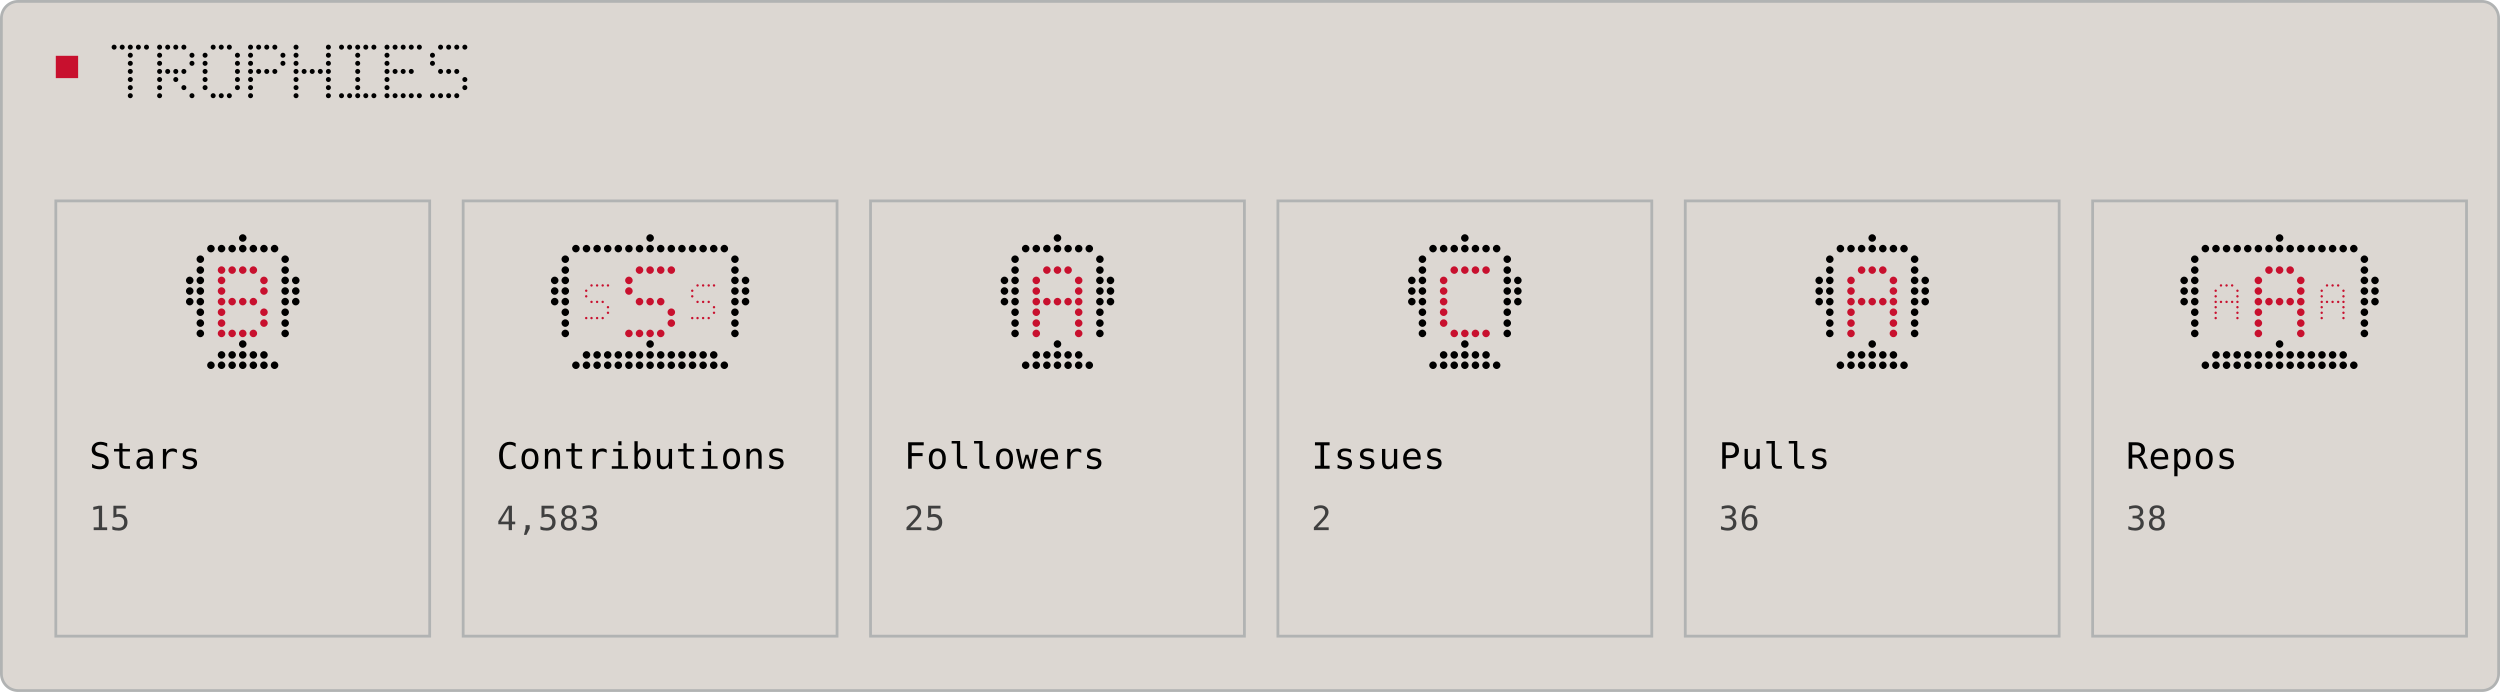
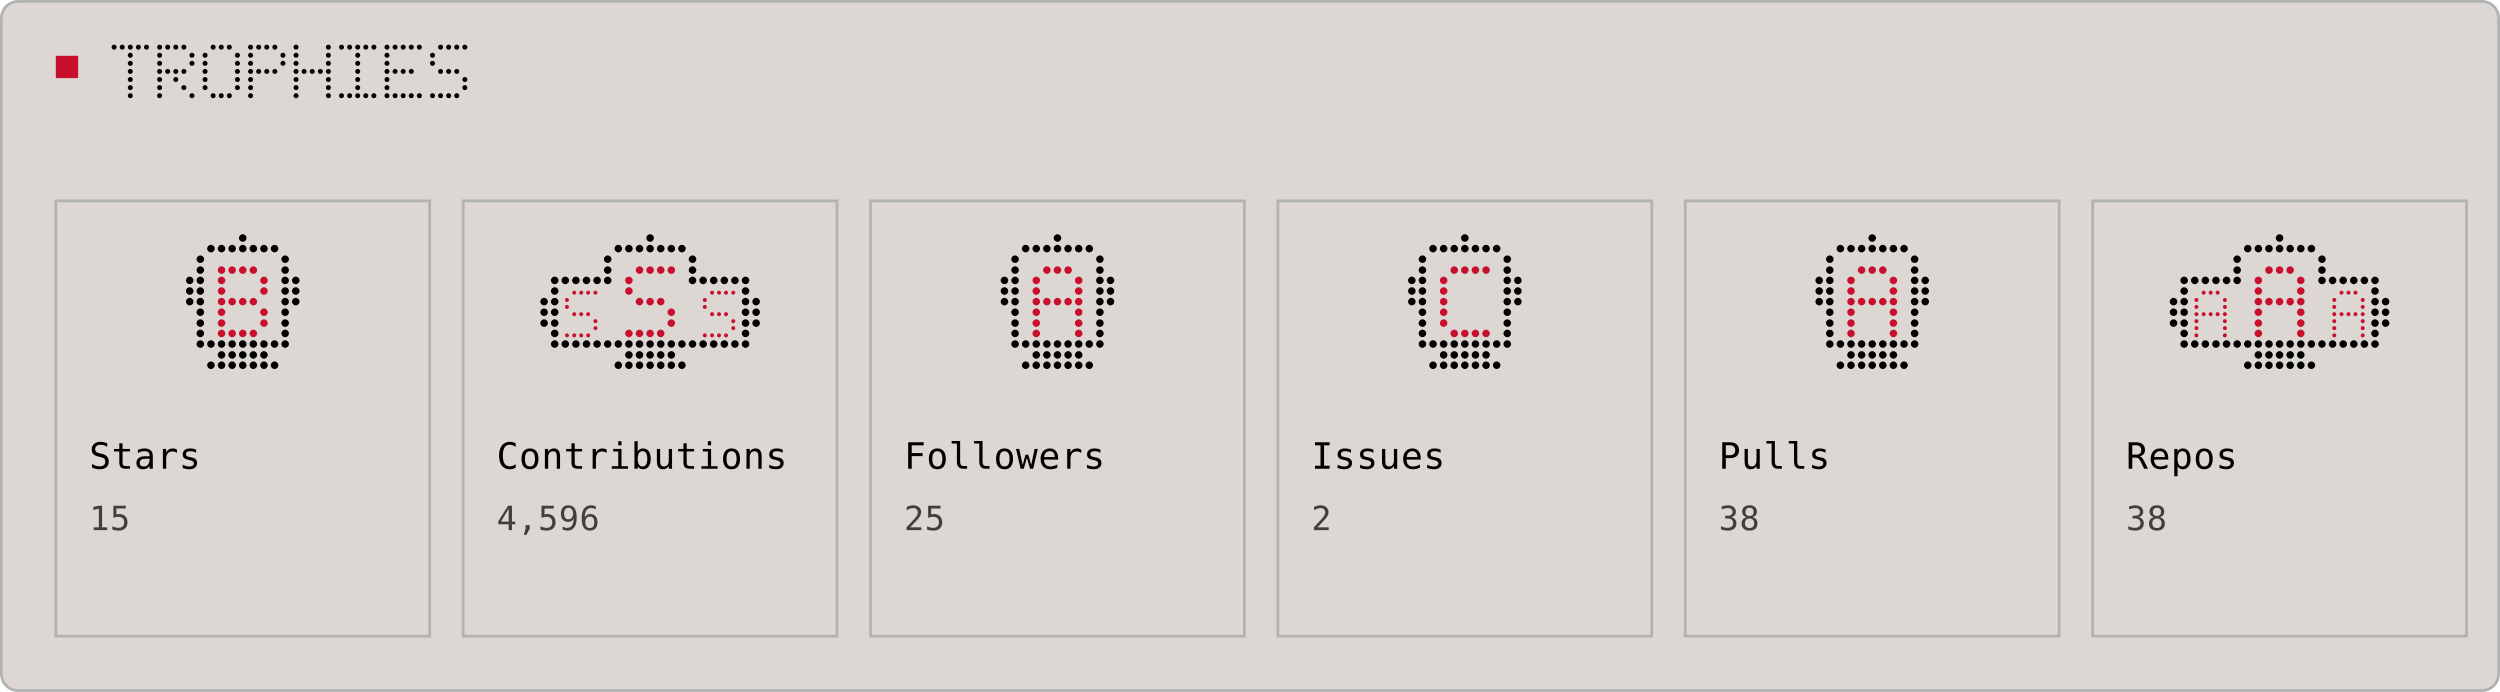
<svg xmlns="http://www.w3.org/2000/svg" width="896" height="248" viewBox="0 0 896 248" role="img">
  <rect x="0.5" y="0.5" width="895" height="247" rx="6" fill="#DCD7D2" stroke="#B1B3B3" stroke-width="1" />
  <rect x="20" y="20" width="8" height="8" fill="#C8102E" />
  <circle cx="40.9" cy="16.9" r="0.90" fill="#000000" />
  <circle cx="43.8" cy="16.9" r="0.90" fill="#000000" />
  <circle cx="46.7" cy="16.9" r="0.90" fill="#000000" />
  <circle cx="49.6" cy="16.9" r="0.90" fill="#000000" />
  <circle cx="52.5" cy="16.9" r="0.90" fill="#000000" />
  <circle cx="46.7" cy="19.8" r="0.90" fill="#000000" />
  <circle cx="46.7" cy="22.7" r="0.90" fill="#000000" />
  <circle cx="46.7" cy="25.6" r="0.90" fill="#000000" />
  <circle cx="46.7" cy="28.5" r="0.90" fill="#000000" />
  <circle cx="46.7" cy="31.4" r="0.90" fill="#000000" />
  <circle cx="46.7" cy="34.3" r="0.90" fill="#000000" />
  <circle cx="57.2" cy="16.9" r="0.90" fill="#000000" />
  <circle cx="60.1" cy="16.9" r="0.90" fill="#000000" />
  <circle cx="63.0" cy="16.9" r="0.90" fill="#000000" />
  <circle cx="65.9" cy="16.9" r="0.90" fill="#000000" />
  <circle cx="57.2" cy="19.8" r="0.90" fill="#000000" />
  <circle cx="68.8" cy="19.8" r="0.90" fill="#000000" />
  <circle cx="57.2" cy="22.7" r="0.90" fill="#000000" />
  <circle cx="68.8" cy="22.7" r="0.90" fill="#000000" />
  <circle cx="57.2" cy="25.6" r="0.90" fill="#000000" />
  <circle cx="60.1" cy="25.6" r="0.90" fill="#000000" />
  <circle cx="63.0" cy="25.6" r="0.90" fill="#000000" />
  <circle cx="65.9" cy="25.6" r="0.90" fill="#000000" />
  <circle cx="57.2" cy="28.5" r="0.90" fill="#000000" />
  <circle cx="63.0" cy="28.5" r="0.90" fill="#000000" />
  <circle cx="57.2" cy="31.4" r="0.90" fill="#000000" />
  <circle cx="65.9" cy="31.4" r="0.90" fill="#000000" />
  <circle cx="57.2" cy="34.3" r="0.90" fill="#000000" />
  <circle cx="68.8" cy="34.3" r="0.90" fill="#000000" />
  <circle cx="76.4" cy="16.9" r="0.90" fill="#000000" />
  <circle cx="79.3" cy="16.9" r="0.90" fill="#000000" />
  <circle cx="82.2" cy="16.9" r="0.90" fill="#000000" />
  <circle cx="73.5" cy="19.8" r="0.90" fill="#000000" />
  <circle cx="85.1" cy="19.8" r="0.90" fill="#000000" />
  <circle cx="73.5" cy="22.7" r="0.90" fill="#000000" />
  <circle cx="85.1" cy="22.7" r="0.90" fill="#000000" />
  <circle cx="73.5" cy="25.6" r="0.90" fill="#000000" />
  <circle cx="85.1" cy="25.6" r="0.90" fill="#000000" />
  <circle cx="73.5" cy="28.5" r="0.90" fill="#000000" />
  <circle cx="85.1" cy="28.5" r="0.90" fill="#000000" />
  <circle cx="73.5" cy="31.4" r="0.90" fill="#000000" />
  <circle cx="85.1" cy="31.4" r="0.90" fill="#000000" />
  <circle cx="76.4" cy="34.3" r="0.90" fill="#000000" />
  <circle cx="79.3" cy="34.3" r="0.90" fill="#000000" />
  <circle cx="82.2" cy="34.3" r="0.90" fill="#000000" />
  <circle cx="89.8" cy="16.9" r="0.90" fill="#000000" />
  <circle cx="92.7" cy="16.9" r="0.90" fill="#000000" />
  <circle cx="95.6" cy="16.9" r="0.90" fill="#000000" />
  <circle cx="98.5" cy="16.9" r="0.90" fill="#000000" />
  <circle cx="89.8" cy="19.8" r="0.90" fill="#000000" />
  <circle cx="101.4" cy="19.8" r="0.90" fill="#000000" />
  <circle cx="89.8" cy="22.7" r="0.90" fill="#000000" />
  <circle cx="101.4" cy="22.7" r="0.90" fill="#000000" />
  <circle cx="89.8" cy="25.6" r="0.90" fill="#000000" />
  <circle cx="92.7" cy="25.6" r="0.90" fill="#000000" />
  <circle cx="95.6" cy="25.6" r="0.90" fill="#000000" />
  <circle cx="98.5" cy="25.6" r="0.90" fill="#000000" />
  <circle cx="89.8" cy="28.5" r="0.90" fill="#000000" />
  <circle cx="89.8" cy="31.4" r="0.90" fill="#000000" />
  <circle cx="89.8" cy="34.3" r="0.90" fill="#000000" />
  <circle cx="106.1" cy="16.9" r="0.90" fill="#000000" />
  <circle cx="117.7" cy="16.9" r="0.90" fill="#000000" />
  <circle cx="106.1" cy="19.8" r="0.90" fill="#000000" />
  <circle cx="117.7" cy="19.8" r="0.90" fill="#000000" />
  <circle cx="106.1" cy="22.7" r="0.90" fill="#000000" />
  <circle cx="117.7" cy="22.7" r="0.90" fill="#000000" />
  <circle cx="106.1" cy="25.6" r="0.90" fill="#000000" />
  <circle cx="109.0" cy="25.6" r="0.90" fill="#000000" />
  <circle cx="111.9" cy="25.6" r="0.90" fill="#000000" />
  <circle cx="114.8" cy="25.6" r="0.90" fill="#000000" />
  <circle cx="117.7" cy="25.6" r="0.90" fill="#000000" />
  <circle cx="106.1" cy="28.5" r="0.90" fill="#000000" />
  <circle cx="117.7" cy="28.5" r="0.90" fill="#000000" />
  <circle cx="106.1" cy="31.4" r="0.90" fill="#000000" />
  <circle cx="117.7" cy="31.4" r="0.90" fill="#000000" />
  <circle cx="106.1" cy="34.3" r="0.90" fill="#000000" />
  <circle cx="117.7" cy="34.3" r="0.90" fill="#000000" />
  <circle cx="122.4" cy="16.9" r="0.90" fill="#000000" />
  <circle cx="125.3" cy="16.9" r="0.90" fill="#000000" />
  <circle cx="128.2" cy="16.9" r="0.90" fill="#000000" />
  <circle cx="131.1" cy="16.9" r="0.90" fill="#000000" />
  <circle cx="134.0" cy="16.9" r="0.90" fill="#000000" />
  <circle cx="128.2" cy="19.8" r="0.90" fill="#000000" />
  <circle cx="128.2" cy="22.7" r="0.90" fill="#000000" />
  <circle cx="128.2" cy="25.6" r="0.90" fill="#000000" />
  <circle cx="128.2" cy="28.5" r="0.90" fill="#000000" />
  <circle cx="128.2" cy="31.4" r="0.90" fill="#000000" />
  <circle cx="122.4" cy="34.3" r="0.90" fill="#000000" />
  <circle cx="125.3" cy="34.3" r="0.90" fill="#000000" />
  <circle cx="128.2" cy="34.3" r="0.90" fill="#000000" />
  <circle cx="131.1" cy="34.3" r="0.90" fill="#000000" />
  <circle cx="134.0" cy="34.3" r="0.90" fill="#000000" />
  <circle cx="138.7" cy="16.9" r="0.90" fill="#000000" />
  <circle cx="141.6" cy="16.9" r="0.90" fill="#000000" />
  <circle cx="144.5" cy="16.9" r="0.90" fill="#000000" />
  <circle cx="147.4" cy="16.9" r="0.90" fill="#000000" />
  <circle cx="150.3" cy="16.9" r="0.90" fill="#000000" />
  <circle cx="138.7" cy="19.8" r="0.90" fill="#000000" />
  <circle cx="138.7" cy="22.7" r="0.90" fill="#000000" />
  <circle cx="138.7" cy="25.6" r="0.90" fill="#000000" />
  <circle cx="141.6" cy="25.6" r="0.90" fill="#000000" />
  <circle cx="144.5" cy="25.6" r="0.90" fill="#000000" />
  <circle cx="147.4" cy="25.6" r="0.90" fill="#000000" />
  <circle cx="138.7" cy="28.5" r="0.90" fill="#000000" />
  <circle cx="138.7" cy="31.4" r="0.90" fill="#000000" />
  <circle cx="138.7" cy="34.3" r="0.90" fill="#000000" />
  <circle cx="141.6" cy="34.3" r="0.90" fill="#000000" />
  <circle cx="144.5" cy="34.3" r="0.90" fill="#000000" />
  <circle cx="147.4" cy="34.3" r="0.90" fill="#000000" />
  <circle cx="150.3" cy="34.3" r="0.90" fill="#000000" />
  <circle cx="157.9" cy="16.9" r="0.90" fill="#000000" />
  <circle cx="160.8" cy="16.9" r="0.90" fill="#000000" />
  <circle cx="163.7" cy="16.9" r="0.90" fill="#000000" />
  <circle cx="166.6" cy="16.9" r="0.90" fill="#000000" />
  <circle cx="155.0" cy="19.8" r="0.90" fill="#000000" />
  <circle cx="155.0" cy="22.7" r="0.90" fill="#000000" />
  <circle cx="157.9" cy="25.6" r="0.90" fill="#000000" />
  <circle cx="160.8" cy="25.6" r="0.90" fill="#000000" />
  <circle cx="163.7" cy="25.6" r="0.90" fill="#000000" />
  <circle cx="166.6" cy="28.5" r="0.90" fill="#000000" />
  <circle cx="166.6" cy="31.4" r="0.90" fill="#000000" />
  <circle cx="155.0" cy="34.3" r="0.90" fill="#000000" />
  <circle cx="157.9" cy="34.3" r="0.90" fill="#000000" />
  <circle cx="160.8" cy="34.3" r="0.90" fill="#000000" />
  <circle cx="163.7" cy="34.3" r="0.90" fill="#000000" />
  <rect x="20" y="72" width="134" height="156" fill="none" stroke="#B1B3B3" />
  <circle cx="87.0" cy="85.3" r="1.35" fill="#000000" />
  <circle cx="75.6" cy="89.1" r="1.35" fill="#000000" />
  <circle cx="79.4" cy="89.1" r="1.35" fill="#000000" />
  <circle cx="83.2" cy="89.1" r="1.35" fill="#000000" />
  <circle cx="87.0" cy="89.1" r="1.35" fill="#000000" />
  <circle cx="90.8" cy="89.1" r="1.35" fill="#000000" />
  <circle cx="94.6" cy="89.1" r="1.35" fill="#000000" />
  <circle cx="98.4" cy="89.1" r="1.35" fill="#000000" />
  <circle cx="71.8" cy="92.9" r="1.35" fill="#000000" />
  <circle cx="102.2" cy="92.9" r="1.35" fill="#000000" />
  <circle cx="71.8" cy="96.8" r="1.35" fill="#000000" />
  <circle cx="102.2" cy="96.8" r="1.35" fill="#000000" />
  <circle cx="71.8" cy="100.5" r="1.35" fill="#000000" />
  <circle cx="102.2" cy="100.5" r="1.35" fill="#000000" />
  <circle cx="71.8" cy="104.3" r="1.35" fill="#000000" />
  <circle cx="102.2" cy="104.3" r="1.35" fill="#000000" />
  <circle cx="71.8" cy="108.1" r="1.35" fill="#000000" />
  <circle cx="102.2" cy="108.1" r="1.35" fill="#000000" />
  <circle cx="71.8" cy="111.9" r="1.35" fill="#000000" />
  <circle cx="102.2" cy="111.9" r="1.35" fill="#000000" />
  <circle cx="71.8" cy="115.8" r="1.35" fill="#000000" />
  <circle cx="102.2" cy="115.8" r="1.35" fill="#000000" />
  <circle cx="71.8" cy="119.5" r="1.35" fill="#000000" />
  <circle cx="102.2" cy="119.5" r="1.35" fill="#000000" />
  <circle cx="68.0" cy="100.5" r="1.35" fill="#000000" />
  <circle cx="106.0" cy="100.5" r="1.35" fill="#000000" />
  <circle cx="68.0" cy="104.3" r="1.35" fill="#000000" />
  <circle cx="106.0" cy="104.3" r="1.35" fill="#000000" />
  <circle cx="68.0" cy="108.1" r="1.35" fill="#000000" />
  <circle cx="106.0" cy="108.1" r="1.35" fill="#000000" />
+   <circle cx="71.8" cy="123.3" r="1.35" fill="#000000" />
+   <circle cx="75.6" cy="123.3" r="1.35" fill="#000000" />
+   <circle cx="79.4" cy="123.3" r="1.35" fill="#000000" />
+   <circle cx="83.2" cy="123.3" r="1.35" fill="#000000" />
  <circle cx="87.0" cy="123.3" r="1.35" fill="#000000" />
+   <circle cx="90.8" cy="123.3" r="1.35" fill="#000000" />
+   <circle cx="94.6" cy="123.3" r="1.35" fill="#000000" />
+   <circle cx="98.4" cy="123.3" r="1.35" fill="#000000" />
+   <circle cx="102.2" cy="123.3" r="1.35" fill="#000000" />
  <circle cx="79.4" cy="127.2" r="1.35" fill="#000000" />
  <circle cx="83.2" cy="127.2" r="1.35" fill="#000000" />
  <circle cx="87.0" cy="127.2" r="1.35" fill="#000000" />
  <circle cx="90.8" cy="127.2" r="1.35" fill="#000000" />
  <circle cx="94.6" cy="127.2" r="1.35" fill="#000000" />
  <circle cx="75.6" cy="130.9" r="1.35" fill="#000000" />
  <circle cx="79.4" cy="130.9" r="1.35" fill="#000000" />
  <circle cx="83.2" cy="130.9" r="1.35" fill="#000000" />
  <circle cx="87.0" cy="130.9" r="1.35" fill="#000000" />
  <circle cx="90.8" cy="130.9" r="1.35" fill="#000000" />
  <circle cx="94.6" cy="130.9" r="1.35" fill="#000000" />
  <circle cx="98.4" cy="130.9" r="1.35" fill="#000000" />
  <circle cx="79.4" cy="96.8" r="1.35" fill="#C8102E" />
  <circle cx="83.2" cy="96.8" r="1.35" fill="#C8102E" />
  <circle cx="87.0" cy="96.8" r="1.35" fill="#C8102E" />
  <circle cx="90.8" cy="96.8" r="1.35" fill="#C8102E" />
  <circle cx="79.4" cy="100.5" r="1.35" fill="#C8102E" />
  <circle cx="94.6" cy="100.5" r="1.35" fill="#C8102E" />
  <circle cx="79.4" cy="104.3" r="1.35" fill="#C8102E" />
  <circle cx="94.6" cy="104.3" r="1.35" fill="#C8102E" />
  <circle cx="79.4" cy="108.1" r="1.35" fill="#C8102E" />
  <circle cx="83.2" cy="108.1" r="1.35" fill="#C8102E" />
  <circle cx="87.0" cy="108.1" r="1.35" fill="#C8102E" />
  <circle cx="90.8" cy="108.1" r="1.35" fill="#C8102E" />
  <circle cx="79.4" cy="111.9" r="1.35" fill="#C8102E" />
  <circle cx="94.6" cy="111.9" r="1.35" fill="#C8102E" />
  <circle cx="79.4" cy="115.8" r="1.35" fill="#C8102E" />
  <circle cx="94.6" cy="115.8" r="1.35" fill="#C8102E" />
  <circle cx="79.4" cy="119.5" r="1.35" fill="#C8102E" />
  <circle cx="83.2" cy="119.5" r="1.35" fill="#C8102E" />
  <circle cx="87.0" cy="119.5" r="1.35" fill="#C8102E" />
  <circle cx="90.8" cy="119.5" r="1.35" fill="#C8102E" />
  <text x="32" y="168" fill="#000000" font-family="ui-monospace, Geist Mono, monospace" font-size="13" letter-spacing="0.2" dominant-baseline="auto">Stars</text>
  <text x="32" y="190" fill="#3F3F3F" font-family="ui-monospace, Geist Mono, monospace" font-size="12" letter-spacing="0.2" dominant-baseline="auto">15</text>
  <rect x="166" y="72" width="134" height="156" fill="none" stroke="#B1B3B3" />
  <circle cx="233.0" cy="85.3" r="1.35" fill="#000000" />
-   <circle cx="206.4" cy="89.1" r="1.35" fill="#000000" />
-   <circle cx="210.2" cy="89.1" r="1.35" fill="#000000" />
-   <circle cx="214.0" cy="89.1" r="1.35" fill="#000000" />
-   <circle cx="217.8" cy="89.1" r="1.35" fill="#000000" />
  <circle cx="221.6" cy="89.1" r="1.35" fill="#000000" />
  <circle cx="225.4" cy="89.1" r="1.35" fill="#000000" />
  <circle cx="229.2" cy="89.1" r="1.35" fill="#000000" />
  <circle cx="233.0" cy="89.1" r="1.35" fill="#000000" />
  <circle cx="236.8" cy="89.1" r="1.35" fill="#000000" />
  <circle cx="240.6" cy="89.1" r="1.35" fill="#000000" />
  <circle cx="244.4" cy="89.1" r="1.35" fill="#000000" />
-   <circle cx="248.2" cy="89.1" r="1.35" fill="#000000" />
-   <circle cx="252.0" cy="89.1" r="1.35" fill="#000000" />
-   <circle cx="255.8" cy="89.1" r="1.35" fill="#000000" />
-   <circle cx="259.6" cy="89.1" r="1.35" fill="#000000" />
-   <circle cx="202.6" cy="92.9" r="1.35" fill="#000000" />
-   <circle cx="263.4" cy="92.9" r="1.35" fill="#000000" />
-   <circle cx="202.6" cy="96.8" r="1.35" fill="#000000" />
-   <circle cx="263.4" cy="96.8" r="1.35" fill="#000000" />
+   <circle cx="217.8" cy="92.9" r="1.35" fill="#000000" />
+   <circle cx="248.2" cy="92.9" r="1.35" fill="#000000" />
+   <circle cx="217.8" cy="96.8" r="1.35" fill="#000000" />
+   <circle cx="248.2" cy="96.8" r="1.35" fill="#000000" />
+   <circle cx="217.8" cy="100.5" r="1.35" fill="#000000" />
+   <circle cx="248.2" cy="100.5" r="1.35" fill="#000000" />
  <circle cx="202.6" cy="100.5" r="1.35" fill="#000000" />
+   <circle cx="206.4" cy="100.5" r="1.35" fill="#000000" />
+   <circle cx="210.2" cy="100.5" r="1.35" fill="#000000" />
+   <circle cx="214.0" cy="100.5" r="1.35" fill="#000000" />
+   <circle cx="198.8" cy="100.5" r="1.35" fill="#000000" />
+   <circle cx="252.0" cy="100.5" r="1.35" fill="#000000" />
+   <circle cx="255.8" cy="100.5" r="1.35" fill="#000000" />
+   <circle cx="259.6" cy="100.5" r="1.35" fill="#000000" />
  <circle cx="263.4" cy="100.5" r="1.35" fill="#000000" />
-   <circle cx="202.6" cy="104.3" r="1.35" fill="#000000" />
-   <circle cx="263.4" cy="104.3" r="1.35" fill="#000000" />
-   <circle cx="202.6" cy="108.1" r="1.35" fill="#000000" />
-   <circle cx="263.4" cy="108.1" r="1.35" fill="#000000" />
-   <circle cx="202.6" cy="111.9" r="1.35" fill="#000000" />
-   <circle cx="263.4" cy="111.9" r="1.35" fill="#000000" />
-   <circle cx="202.6" cy="115.8" r="1.35" fill="#000000" />
-   <circle cx="263.4" cy="115.8" r="1.35" fill="#000000" />
-   <circle cx="202.6" cy="119.5" r="1.35" fill="#000000" />
-   <circle cx="263.4" cy="119.5" r="1.35" fill="#000000" />
-   <circle cx="198.8" cy="100.5" r="1.35" fill="#000000" />
  <circle cx="267.2" cy="100.5" r="1.35" fill="#000000" />
  <circle cx="198.8" cy="104.3" r="1.35" fill="#000000" />
  <circle cx="267.2" cy="104.3" r="1.35" fill="#000000" />
  <circle cx="198.8" cy="108.1" r="1.35" fill="#000000" />
  <circle cx="267.2" cy="108.1" r="1.35" fill="#000000" />
+   <circle cx="198.8" cy="111.9" r="1.35" fill="#000000" />
+   <circle cx="267.2" cy="111.9" r="1.35" fill="#000000" />
+   <circle cx="198.8" cy="115.8" r="1.35" fill="#000000" />
+   <circle cx="267.2" cy="115.8" r="1.35" fill="#000000" />
+   <circle cx="198.8" cy="119.5" r="1.35" fill="#000000" />
+   <circle cx="267.2" cy="119.5" r="1.35" fill="#000000" />
+   <circle cx="195.0" cy="108.1" r="1.35" fill="#000000" />
+   <circle cx="195.0" cy="111.9" r="1.35" fill="#000000" />
+   <circle cx="195.0" cy="115.8" r="1.35" fill="#000000" />
+   <circle cx="271.0" cy="108.1" r="1.35" fill="#000000" />
+   <circle cx="271.0" cy="111.9" r="1.35" fill="#000000" />
+   <circle cx="271.0" cy="115.8" r="1.35" fill="#000000" />
+   <circle cx="198.8" cy="123.3" r="1.35" fill="#000000" />
+   <circle cx="202.6" cy="123.3" r="1.35" fill="#000000" />
+   <circle cx="206.4" cy="123.3" r="1.35" fill="#000000" />
+   <circle cx="210.2" cy="123.3" r="1.35" fill="#000000" />
+   <circle cx="214.0" cy="123.3" r="1.35" fill="#000000" />
+   <circle cx="217.8" cy="123.3" r="1.35" fill="#000000" />
+   <circle cx="221.6" cy="123.3" r="1.35" fill="#000000" />
+   <circle cx="225.4" cy="123.3" r="1.35" fill="#000000" />
+   <circle cx="229.2" cy="123.3" r="1.35" fill="#000000" />
  <circle cx="233.0" cy="123.3" r="1.35" fill="#000000" />
-   <circle cx="210.2" cy="127.2" r="1.35" fill="#000000" />
-   <circle cx="214.0" cy="127.2" r="1.35" fill="#000000" />
-   <circle cx="217.8" cy="127.2" r="1.35" fill="#000000" />
-   <circle cx="221.6" cy="127.2" r="1.35" fill="#000000" />
+   <circle cx="236.8" cy="123.3" r="1.35" fill="#000000" />
+   <circle cx="240.6" cy="123.3" r="1.35" fill="#000000" />
+   <circle cx="244.4" cy="123.3" r="1.35" fill="#000000" />
+   <circle cx="248.2" cy="123.3" r="1.35" fill="#000000" />
+   <circle cx="252.0" cy="123.3" r="1.35" fill="#000000" />
+   <circle cx="255.8" cy="123.3" r="1.35" fill="#000000" />
+   <circle cx="259.6" cy="123.3" r="1.35" fill="#000000" />
+   <circle cx="263.4" cy="123.3" r="1.35" fill="#000000" />
+   <circle cx="267.2" cy="123.3" r="1.35" fill="#000000" />
  <circle cx="225.4" cy="127.2" r="1.35" fill="#000000" />
  <circle cx="229.2" cy="127.2" r="1.35" fill="#000000" />
  <circle cx="233.0" cy="127.2" r="1.35" fill="#000000" />
  <circle cx="236.8" cy="127.2" r="1.35" fill="#000000" />
  <circle cx="240.6" cy="127.2" r="1.35" fill="#000000" />
-   <circle cx="244.4" cy="127.2" r="1.35" fill="#000000" />
-   <circle cx="248.2" cy="127.2" r="1.35" fill="#000000" />
-   <circle cx="252.0" cy="127.2" r="1.35" fill="#000000" />
-   <circle cx="255.8" cy="127.2" r="1.35" fill="#000000" />
-   <circle cx="206.4" cy="130.9" r="1.35" fill="#000000" />
-   <circle cx="210.2" cy="130.9" r="1.35" fill="#000000" />
-   <circle cx="214.0" cy="130.9" r="1.35" fill="#000000" />
-   <circle cx="217.8" cy="130.9" r="1.35" fill="#000000" />
  <circle cx="221.6" cy="130.9" r="1.35" fill="#000000" />
  <circle cx="225.4" cy="130.9" r="1.35" fill="#000000" />
  <circle cx="229.2" cy="130.9" r="1.35" fill="#000000" />
  <circle cx="233.0" cy="130.9" r="1.35" fill="#000000" />
  <circle cx="236.8" cy="130.9" r="1.35" fill="#000000" />
  <circle cx="240.6" cy="130.9" r="1.35" fill="#000000" />
  <circle cx="244.4" cy="130.9" r="1.35" fill="#000000" />
-   <circle cx="248.2" cy="130.9" r="1.35" fill="#000000" />
-   <circle cx="252.0" cy="130.9" r="1.35" fill="#000000" />
-   <circle cx="255.8" cy="130.9" r="1.35" fill="#000000" />
-   <circle cx="259.6" cy="130.9" r="1.35" fill="#000000" />
  <circle cx="229.2" cy="96.8" r="1.35" fill="#C8102E" />
  <circle cx="233.0" cy="96.8" r="1.35" fill="#C8102E" />
  <circle cx="236.8" cy="96.8" r="1.35" fill="#C8102E" />
  <circle cx="240.6" cy="96.8" r="1.35" fill="#C8102E" />
  <circle cx="225.4" cy="100.5" r="1.35" fill="#C8102E" />
  <circle cx="225.4" cy="104.3" r="1.35" fill="#C8102E" />
  <circle cx="229.2" cy="108.1" r="1.35" fill="#C8102E" />
  <circle cx="233.0" cy="108.1" r="1.35" fill="#C8102E" />
  <circle cx="236.8" cy="108.1" r="1.35" fill="#C8102E" />
  <circle cx="240.6" cy="111.9" r="1.35" fill="#C8102E" />
  <circle cx="240.6" cy="115.8" r="1.35" fill="#C8102E" />
  <circle cx="225.4" cy="119.5" r="1.35" fill="#C8102E" />
  <circle cx="229.2" cy="119.5" r="1.35" fill="#C8102E" />
  <circle cx="233.0" cy="119.5" r="1.35" fill="#C8102E" />
  <circle cx="236.8" cy="119.5" r="1.35" fill="#C8102E" />
-   <circle cx="212.0" cy="102.3" r="0.43" fill="#C8102E" />
-   <circle cx="214.0" cy="102.3" r="0.43" fill="#C8102E" />
-   <circle cx="216.0" cy="102.3" r="0.43" fill="#C8102E" />
-   <circle cx="217.9" cy="102.3" r="0.43" fill="#C8102E" />
-   <circle cx="210.1" cy="104.2" r="0.43" fill="#C8102E" />
-   <circle cx="210.1" cy="106.2" r="0.43" fill="#C8102E" />
-   <circle cx="212.0" cy="108.2" r="0.43" fill="#C8102E" />
-   <circle cx="214.0" cy="108.2" r="0.43" fill="#C8102E" />
-   <circle cx="216.0" cy="108.2" r="0.43" fill="#C8102E" />
-   <circle cx="217.9" cy="110.1" r="0.43" fill="#C8102E" />
-   <circle cx="217.9" cy="112.1" r="0.43" fill="#C8102E" />
-   <circle cx="210.1" cy="114.0" r="0.43" fill="#C8102E" />
-   <circle cx="212.0" cy="114.0" r="0.43" fill="#C8102E" />
-   <circle cx="214.0" cy="114.0" r="0.43" fill="#C8102E" />
-   <circle cx="216.0" cy="114.0" r="0.43" fill="#C8102E" />
-   <circle cx="250.0" cy="102.3" r="0.43" fill="#C8102E" />
-   <circle cx="252.0" cy="102.3" r="0.43" fill="#C8102E" />
-   <circle cx="254.0" cy="102.3" r="0.43" fill="#C8102E" />
-   <circle cx="255.9" cy="102.3" r="0.43" fill="#C8102E" />
-   <circle cx="248.1" cy="104.2" r="0.43" fill="#C8102E" />
-   <circle cx="248.1" cy="106.2" r="0.43" fill="#C8102E" />
-   <circle cx="250.0" cy="108.2" r="0.43" fill="#C8102E" />
-   <circle cx="252.0" cy="108.2" r="0.43" fill="#C8102E" />
-   <circle cx="254.0" cy="108.2" r="0.43" fill="#C8102E" />
-   <circle cx="255.9" cy="110.1" r="0.43" fill="#C8102E" />
-   <circle cx="255.9" cy="112.1" r="0.43" fill="#C8102E" />
-   <circle cx="248.1" cy="114.0" r="0.43" fill="#C8102E" />
-   <circle cx="250.0" cy="114.0" r="0.43" fill="#C8102E" />
-   <circle cx="252.0" cy="114.0" r="0.43" fill="#C8102E" />
-   <circle cx="254.0" cy="114.0" r="0.43" fill="#C8102E" />
+   <circle cx="205.8" cy="104.9" r="0.72" fill="#C8102E" />
+   <circle cx="208.3" cy="104.9" r="0.72" fill="#C8102E" />
+   <circle cx="210.8" cy="104.9" r="0.72" fill="#C8102E" />
+   <circle cx="213.4" cy="104.9" r="0.72" fill="#C8102E" />
+   <circle cx="203.2" cy="107.5" r="0.72" fill="#C8102E" />
+   <circle cx="203.2" cy="110.0" r="0.72" fill="#C8102E" />
+   <circle cx="205.8" cy="112.6" r="0.72" fill="#C8102E" />
+   <circle cx="208.3" cy="112.6" r="0.72" fill="#C8102E" />
+   <circle cx="210.8" cy="112.6" r="0.72" fill="#C8102E" />
+   <circle cx="213.4" cy="115.1" r="0.72" fill="#C8102E" />
+   <circle cx="213.4" cy="117.6" r="0.72" fill="#C8102E" />
+   <circle cx="203.2" cy="120.2" r="0.72" fill="#C8102E" />
+   <circle cx="205.8" cy="120.2" r="0.72" fill="#C8102E" />
+   <circle cx="208.3" cy="120.2" r="0.72" fill="#C8102E" />
+   <circle cx="210.8" cy="120.2" r="0.72" fill="#C8102E" />
+   <circle cx="255.2" cy="104.9" r="0.72" fill="#C8102E" />
+   <circle cx="257.7" cy="104.9" r="0.72" fill="#C8102E" />
+   <circle cx="260.2" cy="104.9" r="0.72" fill="#C8102E" />
+   <circle cx="262.8" cy="104.9" r="0.72" fill="#C8102E" />
+   <circle cx="252.6" cy="107.5" r="0.72" fill="#C8102E" />
+   <circle cx="252.6" cy="110.0" r="0.72" fill="#C8102E" />
+   <circle cx="255.2" cy="112.6" r="0.72" fill="#C8102E" />
+   <circle cx="257.7" cy="112.6" r="0.72" fill="#C8102E" />
+   <circle cx="260.2" cy="112.6" r="0.72" fill="#C8102E" />
+   <circle cx="262.8" cy="115.1" r="0.72" fill="#C8102E" />
+   <circle cx="262.8" cy="117.6" r="0.72" fill="#C8102E" />
+   <circle cx="252.6" cy="120.2" r="0.72" fill="#C8102E" />
+   <circle cx="255.2" cy="120.2" r="0.72" fill="#C8102E" />
+   <circle cx="257.7" cy="120.2" r="0.72" fill="#C8102E" />
+   <circle cx="260.2" cy="120.2" r="0.72" fill="#C8102E" />
  <text x="178" y="168" fill="#000000" font-family="ui-monospace, Geist Mono, monospace" font-size="13" letter-spacing="0.2" dominant-baseline="auto">Contributions</text>
-   <text x="178" y="190" fill="#3F3F3F" font-family="ui-monospace, Geist Mono, monospace" font-size="12" letter-spacing="0.2" dominant-baseline="auto">4,583</text>
+   <text x="178" y="190" fill="#3F3F3F" font-family="ui-monospace, Geist Mono, monospace" font-size="12" letter-spacing="0.2" dominant-baseline="auto">4,596</text>
  <rect x="312" y="72" width="134" height="156" fill="none" stroke="#B1B3B3" />
  <circle cx="379.0" cy="85.3" r="1.35" fill="#000000" />
  <circle cx="367.6" cy="89.1" r="1.35" fill="#000000" />
  <circle cx="371.4" cy="89.1" r="1.35" fill="#000000" />
  <circle cx="375.2" cy="89.1" r="1.35" fill="#000000" />
  <circle cx="379.0" cy="89.1" r="1.35" fill="#000000" />
  <circle cx="382.8" cy="89.1" r="1.35" fill="#000000" />
  <circle cx="386.6" cy="89.1" r="1.35" fill="#000000" />
  <circle cx="390.4" cy="89.1" r="1.35" fill="#000000" />
  <circle cx="363.8" cy="92.9" r="1.35" fill="#000000" />
  <circle cx="394.2" cy="92.9" r="1.35" fill="#000000" />
  <circle cx="363.8" cy="96.8" r="1.35" fill="#000000" />
  <circle cx="394.2" cy="96.8" r="1.35" fill="#000000" />
  <circle cx="363.8" cy="100.5" r="1.35" fill="#000000" />
  <circle cx="394.2" cy="100.5" r="1.35" fill="#000000" />
  <circle cx="363.8" cy="104.3" r="1.35" fill="#000000" />
  <circle cx="394.2" cy="104.3" r="1.35" fill="#000000" />
  <circle cx="363.8" cy="108.1" r="1.35" fill="#000000" />
  <circle cx="394.2" cy="108.1" r="1.35" fill="#000000" />
  <circle cx="363.8" cy="111.9" r="1.35" fill="#000000" />
  <circle cx="394.2" cy="111.9" r="1.35" fill="#000000" />
  <circle cx="363.8" cy="115.8" r="1.35" fill="#000000" />
  <circle cx="394.2" cy="115.8" r="1.35" fill="#000000" />
  <circle cx="363.8" cy="119.5" r="1.35" fill="#000000" />
  <circle cx="394.2" cy="119.5" r="1.35" fill="#000000" />
  <circle cx="360.0" cy="100.5" r="1.35" fill="#000000" />
  <circle cx="398.0" cy="100.5" r="1.35" fill="#000000" />
  <circle cx="360.0" cy="104.3" r="1.35" fill="#000000" />
  <circle cx="398.0" cy="104.3" r="1.35" fill="#000000" />
  <circle cx="360.0" cy="108.1" r="1.35" fill="#000000" />
  <circle cx="398.0" cy="108.1" r="1.35" fill="#000000" />
+   <circle cx="363.8" cy="123.3" r="1.35" fill="#000000" />
+   <circle cx="367.6" cy="123.3" r="1.35" fill="#000000" />
+   <circle cx="371.4" cy="123.3" r="1.35" fill="#000000" />
+   <circle cx="375.2" cy="123.3" r="1.35" fill="#000000" />
  <circle cx="379.0" cy="123.3" r="1.35" fill="#000000" />
+   <circle cx="382.8" cy="123.3" r="1.35" fill="#000000" />
+   <circle cx="386.6" cy="123.3" r="1.35" fill="#000000" />
+   <circle cx="390.4" cy="123.3" r="1.35" fill="#000000" />
+   <circle cx="394.2" cy="123.3" r="1.35" fill="#000000" />
  <circle cx="371.4" cy="127.2" r="1.35" fill="#000000" />
  <circle cx="375.2" cy="127.2" r="1.35" fill="#000000" />
  <circle cx="379.0" cy="127.2" r="1.35" fill="#000000" />
  <circle cx="382.8" cy="127.2" r="1.35" fill="#000000" />
  <circle cx="386.6" cy="127.2" r="1.35" fill="#000000" />
  <circle cx="367.6" cy="130.9" r="1.35" fill="#000000" />
  <circle cx="371.4" cy="130.9" r="1.35" fill="#000000" />
  <circle cx="375.2" cy="130.9" r="1.35" fill="#000000" />
  <circle cx="379.0" cy="130.9" r="1.35" fill="#000000" />
  <circle cx="382.8" cy="130.9" r="1.35" fill="#000000" />
  <circle cx="386.6" cy="130.9" r="1.35" fill="#000000" />
  <circle cx="390.4" cy="130.9" r="1.35" fill="#000000" />
  <circle cx="375.2" cy="96.8" r="1.35" fill="#C8102E" />
  <circle cx="379.0" cy="96.8" r="1.35" fill="#C8102E" />
  <circle cx="382.8" cy="96.8" r="1.35" fill="#C8102E" />
  <circle cx="371.4" cy="100.5" r="1.35" fill="#C8102E" />
  <circle cx="386.6" cy="100.5" r="1.35" fill="#C8102E" />
  <circle cx="371.4" cy="104.3" r="1.35" fill="#C8102E" />
  <circle cx="386.6" cy="104.3" r="1.35" fill="#C8102E" />
  <circle cx="371.4" cy="108.1" r="1.35" fill="#C8102E" />
  <circle cx="375.2" cy="108.1" r="1.35" fill="#C8102E" />
  <circle cx="379.0" cy="108.1" r="1.35" fill="#C8102E" />
  <circle cx="382.8" cy="108.1" r="1.35" fill="#C8102E" />
  <circle cx="386.6" cy="108.1" r="1.35" fill="#C8102E" />
  <circle cx="371.4" cy="111.9" r="1.35" fill="#C8102E" />
  <circle cx="386.6" cy="111.9" r="1.35" fill="#C8102E" />
  <circle cx="371.4" cy="115.8" r="1.35" fill="#C8102E" />
  <circle cx="386.6" cy="115.8" r="1.35" fill="#C8102E" />
  <circle cx="371.4" cy="119.5" r="1.35" fill="#C8102E" />
  <circle cx="386.6" cy="119.5" r="1.35" fill="#C8102E" />
  <text x="324" y="168" fill="#000000" font-family="ui-monospace, Geist Mono, monospace" font-size="13" letter-spacing="0.2" dominant-baseline="auto">Followers</text>
  <text x="324" y="190" fill="#3F3F3F" font-family="ui-monospace, Geist Mono, monospace" font-size="12" letter-spacing="0.2" dominant-baseline="auto">25</text>
  <rect x="458" y="72" width="134" height="156" fill="none" stroke="#B1B3B3" />
  <circle cx="525.0" cy="85.3" r="1.35" fill="#000000" />
  <circle cx="513.6" cy="89.1" r="1.35" fill="#000000" />
  <circle cx="517.4" cy="89.1" r="1.35" fill="#000000" />
  <circle cx="521.2" cy="89.1" r="1.35" fill="#000000" />
  <circle cx="525.0" cy="89.1" r="1.35" fill="#000000" />
  <circle cx="528.8" cy="89.1" r="1.35" fill="#000000" />
  <circle cx="532.6" cy="89.1" r="1.35" fill="#000000" />
  <circle cx="536.4" cy="89.1" r="1.35" fill="#000000" />
  <circle cx="509.8" cy="92.9" r="1.35" fill="#000000" />
  <circle cx="540.2" cy="92.9" r="1.35" fill="#000000" />
  <circle cx="509.8" cy="96.8" r="1.35" fill="#000000" />
  <circle cx="540.2" cy="96.8" r="1.35" fill="#000000" />
  <circle cx="509.8" cy="100.5" r="1.35" fill="#000000" />
  <circle cx="540.2" cy="100.5" r="1.35" fill="#000000" />
  <circle cx="509.8" cy="104.3" r="1.35" fill="#000000" />
  <circle cx="540.2" cy="104.3" r="1.35" fill="#000000" />
  <circle cx="509.8" cy="108.1" r="1.35" fill="#000000" />
  <circle cx="540.2" cy="108.1" r="1.35" fill="#000000" />
  <circle cx="509.8" cy="111.9" r="1.35" fill="#000000" />
  <circle cx="540.2" cy="111.9" r="1.35" fill="#000000" />
  <circle cx="509.8" cy="115.8" r="1.35" fill="#000000" />
  <circle cx="540.2" cy="115.8" r="1.35" fill="#000000" />
  <circle cx="509.8" cy="119.5" r="1.35" fill="#000000" />
  <circle cx="540.2" cy="119.5" r="1.35" fill="#000000" />
  <circle cx="506.0" cy="100.5" r="1.35" fill="#000000" />
  <circle cx="544.0" cy="100.5" r="1.35" fill="#000000" />
  <circle cx="506.0" cy="104.3" r="1.35" fill="#000000" />
  <circle cx="544.0" cy="104.3" r="1.35" fill="#000000" />
  <circle cx="506.0" cy="108.1" r="1.35" fill="#000000" />
  <circle cx="544.0" cy="108.1" r="1.35" fill="#000000" />
+   <circle cx="509.8" cy="123.3" r="1.35" fill="#000000" />
+   <circle cx="513.6" cy="123.3" r="1.35" fill="#000000" />
+   <circle cx="517.4" cy="123.3" r="1.35" fill="#000000" />
+   <circle cx="521.2" cy="123.3" r="1.35" fill="#000000" />
  <circle cx="525.0" cy="123.3" r="1.35" fill="#000000" />
+   <circle cx="528.8" cy="123.3" r="1.35" fill="#000000" />
+   <circle cx="532.6" cy="123.3" r="1.35" fill="#000000" />
+   <circle cx="536.4" cy="123.3" r="1.35" fill="#000000" />
+   <circle cx="540.2" cy="123.3" r="1.35" fill="#000000" />
  <circle cx="517.4" cy="127.2" r="1.35" fill="#000000" />
  <circle cx="521.2" cy="127.2" r="1.35" fill="#000000" />
  <circle cx="525.0" cy="127.2" r="1.35" fill="#000000" />
  <circle cx="528.8" cy="127.2" r="1.35" fill="#000000" />
  <circle cx="532.6" cy="127.2" r="1.35" fill="#000000" />
  <circle cx="513.6" cy="130.9" r="1.35" fill="#000000" />
  <circle cx="517.4" cy="130.9" r="1.35" fill="#000000" />
  <circle cx="521.2" cy="130.9" r="1.35" fill="#000000" />
  <circle cx="525.0" cy="130.9" r="1.35" fill="#000000" />
  <circle cx="528.8" cy="130.9" r="1.35" fill="#000000" />
  <circle cx="532.6" cy="130.9" r="1.35" fill="#000000" />
  <circle cx="536.4" cy="130.9" r="1.35" fill="#000000" />
  <circle cx="521.2" cy="96.8" r="1.35" fill="#C8102E" />
  <circle cx="525.0" cy="96.8" r="1.35" fill="#C8102E" />
  <circle cx="528.8" cy="96.8" r="1.35" fill="#C8102E" />
  <circle cx="532.6" cy="96.8" r="1.35" fill="#C8102E" />
  <circle cx="517.4" cy="100.5" r="1.35" fill="#C8102E" />
  <circle cx="517.4" cy="104.3" r="1.35" fill="#C8102E" />
  <circle cx="517.4" cy="108.1" r="1.35" fill="#C8102E" />
  <circle cx="517.4" cy="111.9" r="1.35" fill="#C8102E" />
  <circle cx="517.4" cy="115.8" r="1.35" fill="#C8102E" />
  <circle cx="521.2" cy="119.5" r="1.35" fill="#C8102E" />
  <circle cx="525.0" cy="119.5" r="1.35" fill="#C8102E" />
  <circle cx="528.8" cy="119.5" r="1.35" fill="#C8102E" />
  <circle cx="532.6" cy="119.5" r="1.35" fill="#C8102E" />
  <text x="470" y="168" fill="#000000" font-family="ui-monospace, Geist Mono, monospace" font-size="13" letter-spacing="0.2" dominant-baseline="auto">Issues</text>
  <text x="470" y="190" fill="#3F3F3F" font-family="ui-monospace, Geist Mono, monospace" font-size="12" letter-spacing="0.2" dominant-baseline="auto">2</text>
  <rect x="604" y="72" width="134" height="156" fill="none" stroke="#B1B3B3" />
  <circle cx="671.0" cy="85.3" r="1.35" fill="#000000" />
  <circle cx="659.6" cy="89.1" r="1.35" fill="#000000" />
  <circle cx="663.4" cy="89.1" r="1.35" fill="#000000" />
  <circle cx="667.2" cy="89.1" r="1.35" fill="#000000" />
  <circle cx="671.0" cy="89.1" r="1.35" fill="#000000" />
  <circle cx="674.8" cy="89.1" r="1.35" fill="#000000" />
  <circle cx="678.6" cy="89.1" r="1.35" fill="#000000" />
  <circle cx="682.4" cy="89.1" r="1.35" fill="#000000" />
  <circle cx="655.8" cy="92.9" r="1.35" fill="#000000" />
  <circle cx="686.2" cy="92.9" r="1.35" fill="#000000" />
  <circle cx="655.8" cy="96.8" r="1.35" fill="#000000" />
  <circle cx="686.2" cy="96.8" r="1.35" fill="#000000" />
  <circle cx="655.8" cy="100.5" r="1.35" fill="#000000" />
  <circle cx="686.2" cy="100.5" r="1.35" fill="#000000" />
  <circle cx="655.8" cy="104.3" r="1.35" fill="#000000" />
  <circle cx="686.2" cy="104.3" r="1.35" fill="#000000" />
  <circle cx="655.8" cy="108.1" r="1.35" fill="#000000" />
  <circle cx="686.2" cy="108.1" r="1.35" fill="#000000" />
  <circle cx="655.8" cy="111.9" r="1.35" fill="#000000" />
  <circle cx="686.2" cy="111.9" r="1.35" fill="#000000" />
  <circle cx="655.8" cy="115.8" r="1.35" fill="#000000" />
  <circle cx="686.2" cy="115.8" r="1.35" fill="#000000" />
  <circle cx="655.8" cy="119.5" r="1.35" fill="#000000" />
  <circle cx="686.2" cy="119.5" r="1.35" fill="#000000" />
  <circle cx="652.0" cy="100.5" r="1.35" fill="#000000" />
  <circle cx="690.0" cy="100.5" r="1.35" fill="#000000" />
  <circle cx="652.0" cy="104.3" r="1.35" fill="#000000" />
  <circle cx="690.0" cy="104.3" r="1.35" fill="#000000" />
  <circle cx="652.0" cy="108.1" r="1.35" fill="#000000" />
  <circle cx="690.0" cy="108.1" r="1.35" fill="#000000" />
+   <circle cx="655.8" cy="123.3" r="1.35" fill="#000000" />
+   <circle cx="659.6" cy="123.3" r="1.35" fill="#000000" />
+   <circle cx="663.4" cy="123.3" r="1.35" fill="#000000" />
+   <circle cx="667.2" cy="123.3" r="1.35" fill="#000000" />
  <circle cx="671.0" cy="123.3" r="1.35" fill="#000000" />
+   <circle cx="674.8" cy="123.3" r="1.35" fill="#000000" />
+   <circle cx="678.6" cy="123.3" r="1.35" fill="#000000" />
+   <circle cx="682.4" cy="123.3" r="1.35" fill="#000000" />
+   <circle cx="686.2" cy="123.3" r="1.35" fill="#000000" />
  <circle cx="663.4" cy="127.2" r="1.35" fill="#000000" />
  <circle cx="667.2" cy="127.2" r="1.35" fill="#000000" />
  <circle cx="671.0" cy="127.2" r="1.35" fill="#000000" />
  <circle cx="674.8" cy="127.2" r="1.35" fill="#000000" />
  <circle cx="678.6" cy="127.2" r="1.35" fill="#000000" />
  <circle cx="659.6" cy="130.9" r="1.35" fill="#000000" />
  <circle cx="663.4" cy="130.9" r="1.35" fill="#000000" />
  <circle cx="667.2" cy="130.9" r="1.35" fill="#000000" />
  <circle cx="671.0" cy="130.9" r="1.35" fill="#000000" />
  <circle cx="674.8" cy="130.9" r="1.35" fill="#000000" />
  <circle cx="678.6" cy="130.9" r="1.35" fill="#000000" />
  <circle cx="682.4" cy="130.9" r="1.35" fill="#000000" />
  <circle cx="667.2" cy="96.8" r="1.35" fill="#C8102E" />
  <circle cx="671.0" cy="96.8" r="1.35" fill="#C8102E" />
  <circle cx="674.8" cy="96.8" r="1.35" fill="#C8102E" />
  <circle cx="663.4" cy="100.5" r="1.35" fill="#C8102E" />
  <circle cx="678.6" cy="100.5" r="1.35" fill="#C8102E" />
  <circle cx="663.4" cy="104.3" r="1.35" fill="#C8102E" />
  <circle cx="678.6" cy="104.3" r="1.35" fill="#C8102E" />
  <circle cx="663.4" cy="108.1" r="1.35" fill="#C8102E" />
  <circle cx="667.2" cy="108.1" r="1.35" fill="#C8102E" />
  <circle cx="671.0" cy="108.1" r="1.35" fill="#C8102E" />
  <circle cx="674.8" cy="108.1" r="1.35" fill="#C8102E" />
  <circle cx="678.6" cy="108.1" r="1.35" fill="#C8102E" />
  <circle cx="663.4" cy="111.9" r="1.35" fill="#C8102E" />
  <circle cx="678.6" cy="111.9" r="1.35" fill="#C8102E" />
  <circle cx="663.4" cy="115.8" r="1.35" fill="#C8102E" />
  <circle cx="678.6" cy="115.8" r="1.35" fill="#C8102E" />
  <circle cx="663.4" cy="119.5" r="1.35" fill="#C8102E" />
  <circle cx="678.6" cy="119.5" r="1.35" fill="#C8102E" />
  <text x="616" y="168" fill="#000000" font-family="ui-monospace, Geist Mono, monospace" font-size="13" letter-spacing="0.2" dominant-baseline="auto">Pulls</text>
-   <text x="616" y="190" fill="#3F3F3F" font-family="ui-monospace, Geist Mono, monospace" font-size="12" letter-spacing="0.2" dominant-baseline="auto">36</text>
+   <text x="616" y="190" fill="#3F3F3F" font-family="ui-monospace, Geist Mono, monospace" font-size="12" letter-spacing="0.2" dominant-baseline="auto">38</text>
  <rect x="750" y="72" width="134" height="156" fill="none" stroke="#B1B3B3" />
  <circle cx="817.0" cy="85.3" r="1.35" fill="#000000" />
-   <circle cx="790.4" cy="89.1" r="1.35" fill="#000000" />
-   <circle cx="794.2" cy="89.1" r="1.35" fill="#000000" />
-   <circle cx="798.0" cy="89.1" r="1.35" fill="#000000" />
-   <circle cx="801.8" cy="89.1" r="1.35" fill="#000000" />
  <circle cx="805.6" cy="89.1" r="1.35" fill="#000000" />
  <circle cx="809.4" cy="89.1" r="1.35" fill="#000000" />
  <circle cx="813.2" cy="89.1" r="1.35" fill="#000000" />
  <circle cx="817.0" cy="89.1" r="1.35" fill="#000000" />
  <circle cx="820.8" cy="89.1" r="1.35" fill="#000000" />
  <circle cx="824.6" cy="89.1" r="1.35" fill="#000000" />
  <circle cx="828.4" cy="89.1" r="1.35" fill="#000000" />
-   <circle cx="832.2" cy="89.1" r="1.35" fill="#000000" />
-   <circle cx="836.0" cy="89.1" r="1.35" fill="#000000" />
-   <circle cx="839.8" cy="89.1" r="1.35" fill="#000000" />
-   <circle cx="843.6" cy="89.1" r="1.35" fill="#000000" />
-   <circle cx="786.6" cy="92.9" r="1.35" fill="#000000" />
-   <circle cx="847.4" cy="92.9" r="1.35" fill="#000000" />
-   <circle cx="786.6" cy="96.8" r="1.35" fill="#000000" />
-   <circle cx="847.4" cy="96.8" r="1.35" fill="#000000" />
+   <circle cx="801.8" cy="92.9" r="1.35" fill="#000000" />
+   <circle cx="832.2" cy="92.9" r="1.35" fill="#000000" />
+   <circle cx="801.8" cy="96.8" r="1.35" fill="#000000" />
+   <circle cx="832.2" cy="96.8" r="1.35" fill="#000000" />
+   <circle cx="801.8" cy="100.5" r="1.35" fill="#000000" />
+   <circle cx="832.2" cy="100.5" r="1.35" fill="#000000" />
  <circle cx="786.6" cy="100.5" r="1.35" fill="#000000" />
+   <circle cx="790.4" cy="100.5" r="1.35" fill="#000000" />
+   <circle cx="794.2" cy="100.5" r="1.35" fill="#000000" />
+   <circle cx="798.0" cy="100.5" r="1.35" fill="#000000" />
+   <circle cx="782.8" cy="100.5" r="1.35" fill="#000000" />
+   <circle cx="836.0" cy="100.5" r="1.35" fill="#000000" />
+   <circle cx="839.8" cy="100.5" r="1.35" fill="#000000" />
+   <circle cx="843.6" cy="100.5" r="1.35" fill="#000000" />
  <circle cx="847.4" cy="100.5" r="1.35" fill="#000000" />
-   <circle cx="786.6" cy="104.3" r="1.35" fill="#000000" />
-   <circle cx="847.4" cy="104.3" r="1.35" fill="#000000" />
-   <circle cx="786.6" cy="108.1" r="1.35" fill="#000000" />
-   <circle cx="847.4" cy="108.1" r="1.35" fill="#000000" />
-   <circle cx="786.6" cy="111.9" r="1.35" fill="#000000" />
-   <circle cx="847.4" cy="111.9" r="1.35" fill="#000000" />
-   <circle cx="786.6" cy="115.8" r="1.35" fill="#000000" />
-   <circle cx="847.4" cy="115.8" r="1.35" fill="#000000" />
-   <circle cx="786.6" cy="119.5" r="1.35" fill="#000000" />
-   <circle cx="847.4" cy="119.5" r="1.35" fill="#000000" />
-   <circle cx="782.8" cy="100.5" r="1.35" fill="#000000" />
  <circle cx="851.2" cy="100.5" r="1.35" fill="#000000" />
  <circle cx="782.8" cy="104.3" r="1.35" fill="#000000" />
  <circle cx="851.2" cy="104.3" r="1.35" fill="#000000" />
  <circle cx="782.8" cy="108.1" r="1.35" fill="#000000" />
  <circle cx="851.2" cy="108.1" r="1.35" fill="#000000" />
+   <circle cx="782.8" cy="111.9" r="1.35" fill="#000000" />
+   <circle cx="851.2" cy="111.9" r="1.35" fill="#000000" />
+   <circle cx="782.8" cy="115.8" r="1.35" fill="#000000" />
+   <circle cx="851.2" cy="115.8" r="1.35" fill="#000000" />
+   <circle cx="782.8" cy="119.5" r="1.35" fill="#000000" />
+   <circle cx="851.2" cy="119.5" r="1.35" fill="#000000" />
+   <circle cx="779.0" cy="108.1" r="1.35" fill="#000000" />
+   <circle cx="779.0" cy="111.9" r="1.35" fill="#000000" />
+   <circle cx="779.0" cy="115.8" r="1.35" fill="#000000" />
+   <circle cx="855.0" cy="108.1" r="1.35" fill="#000000" />
+   <circle cx="855.0" cy="111.9" r="1.35" fill="#000000" />
+   <circle cx="855.0" cy="115.8" r="1.35" fill="#000000" />
+   <circle cx="782.8" cy="123.3" r="1.35" fill="#000000" />
+   <circle cx="786.6" cy="123.3" r="1.35" fill="#000000" />
+   <circle cx="790.4" cy="123.3" r="1.35" fill="#000000" />
+   <circle cx="794.2" cy="123.3" r="1.35" fill="#000000" />
+   <circle cx="798.0" cy="123.3" r="1.35" fill="#000000" />
+   <circle cx="801.8" cy="123.3" r="1.35" fill="#000000" />
+   <circle cx="805.6" cy="123.3" r="1.35" fill="#000000" />
+   <circle cx="809.4" cy="123.3" r="1.35" fill="#000000" />
+   <circle cx="813.2" cy="123.3" r="1.35" fill="#000000" />
  <circle cx="817.0" cy="123.3" r="1.35" fill="#000000" />
-   <circle cx="794.2" cy="127.2" r="1.35" fill="#000000" />
-   <circle cx="798.0" cy="127.2" r="1.35" fill="#000000" />
-   <circle cx="801.8" cy="127.2" r="1.35" fill="#000000" />
-   <circle cx="805.6" cy="127.2" r="1.35" fill="#000000" />
+   <circle cx="820.8" cy="123.3" r="1.35" fill="#000000" />
+   <circle cx="824.6" cy="123.3" r="1.35" fill="#000000" />
+   <circle cx="828.4" cy="123.3" r="1.35" fill="#000000" />
+   <circle cx="832.2" cy="123.3" r="1.35" fill="#000000" />
+   <circle cx="836.0" cy="123.3" r="1.35" fill="#000000" />
+   <circle cx="839.8" cy="123.3" r="1.35" fill="#000000" />
+   <circle cx="843.6" cy="123.3" r="1.35" fill="#000000" />
+   <circle cx="847.4" cy="123.3" r="1.35" fill="#000000" />
+   <circle cx="851.2" cy="123.3" r="1.35" fill="#000000" />
  <circle cx="809.4" cy="127.2" r="1.35" fill="#000000" />
  <circle cx="813.2" cy="127.2" r="1.35" fill="#000000" />
  <circle cx="817.0" cy="127.2" r="1.35" fill="#000000" />
  <circle cx="820.8" cy="127.2" r="1.35" fill="#000000" />
  <circle cx="824.6" cy="127.2" r="1.35" fill="#000000" />
-   <circle cx="828.4" cy="127.2" r="1.35" fill="#000000" />
-   <circle cx="832.2" cy="127.2" r="1.35" fill="#000000" />
-   <circle cx="836.0" cy="127.2" r="1.35" fill="#000000" />
-   <circle cx="839.8" cy="127.2" r="1.35" fill="#000000" />
-   <circle cx="790.4" cy="130.9" r="1.35" fill="#000000" />
-   <circle cx="794.2" cy="130.9" r="1.35" fill="#000000" />
-   <circle cx="798.0" cy="130.9" r="1.35" fill="#000000" />
-   <circle cx="801.8" cy="130.9" r="1.35" fill="#000000" />
  <circle cx="805.6" cy="130.9" r="1.35" fill="#000000" />
  <circle cx="809.4" cy="130.9" r="1.35" fill="#000000" />
  <circle cx="813.2" cy="130.9" r="1.35" fill="#000000" />
  <circle cx="817.0" cy="130.9" r="1.35" fill="#000000" />
  <circle cx="820.8" cy="130.9" r="1.35" fill="#000000" />
  <circle cx="824.6" cy="130.9" r="1.35" fill="#000000" />
  <circle cx="828.4" cy="130.9" r="1.35" fill="#000000" />
-   <circle cx="832.2" cy="130.9" r="1.35" fill="#000000" />
-   <circle cx="836.0" cy="130.9" r="1.35" fill="#000000" />
-   <circle cx="839.8" cy="130.9" r="1.35" fill="#000000" />
-   <circle cx="843.6" cy="130.9" r="1.35" fill="#000000" />
  <circle cx="813.2" cy="96.8" r="1.35" fill="#C8102E" />
  <circle cx="817.0" cy="96.8" r="1.35" fill="#C8102E" />
  <circle cx="820.8" cy="96.8" r="1.35" fill="#C8102E" />
  <circle cx="809.4" cy="100.5" r="1.35" fill="#C8102E" />
  <circle cx="824.6" cy="100.5" r="1.35" fill="#C8102E" />
  <circle cx="809.4" cy="104.3" r="1.35" fill="#C8102E" />
  <circle cx="824.6" cy="104.3" r="1.35" fill="#C8102E" />
  <circle cx="809.4" cy="108.1" r="1.35" fill="#C8102E" />
  <circle cx="813.2" cy="108.1" r="1.35" fill="#C8102E" />
  <circle cx="817.0" cy="108.1" r="1.35" fill="#C8102E" />
  <circle cx="820.8" cy="108.1" r="1.35" fill="#C8102E" />
  <circle cx="824.6" cy="108.1" r="1.35" fill="#C8102E" />
  <circle cx="809.4" cy="111.9" r="1.35" fill="#C8102E" />
  <circle cx="824.6" cy="111.9" r="1.35" fill="#C8102E" />
  <circle cx="809.4" cy="115.8" r="1.35" fill="#C8102E" />
  <circle cx="824.6" cy="115.8" r="1.35" fill="#C8102E" />
  <circle cx="809.4" cy="119.5" r="1.35" fill="#C8102E" />
  <circle cx="824.6" cy="119.5" r="1.35" fill="#C8102E" />
-   <circle cx="796.0" cy="102.3" r="0.43" fill="#C8102E" />
-   <circle cx="798.0" cy="102.3" r="0.43" fill="#C8102E" />
-   <circle cx="800.0" cy="102.3" r="0.43" fill="#C8102E" />
-   <circle cx="794.1" cy="104.2" r="0.43" fill="#C8102E" />
-   <circle cx="801.9" cy="104.2" r="0.43" fill="#C8102E" />
-   <circle cx="794.1" cy="106.2" r="0.43" fill="#C8102E" />
-   <circle cx="801.9" cy="106.2" r="0.43" fill="#C8102E" />
-   <circle cx="794.1" cy="108.2" r="0.43" fill="#C8102E" />
-   <circle cx="796.0" cy="108.2" r="0.43" fill="#C8102E" />
-   <circle cx="798.0" cy="108.2" r="0.43" fill="#C8102E" />
-   <circle cx="800.0" cy="108.2" r="0.43" fill="#C8102E" />
-   <circle cx="801.9" cy="108.2" r="0.43" fill="#C8102E" />
-   <circle cx="794.1" cy="110.1" r="0.43" fill="#C8102E" />
-   <circle cx="801.9" cy="110.1" r="0.43" fill="#C8102E" />
-   <circle cx="794.1" cy="112.1" r="0.43" fill="#C8102E" />
-   <circle cx="801.9" cy="112.1" r="0.43" fill="#C8102E" />
-   <circle cx="794.1" cy="114.0" r="0.43" fill="#C8102E" />
-   <circle cx="801.9" cy="114.0" r="0.43" fill="#C8102E" />
-   <circle cx="834.0" cy="102.3" r="0.43" fill="#C8102E" />
-   <circle cx="836.0" cy="102.3" r="0.43" fill="#C8102E" />
-   <circle cx="838.0" cy="102.3" r="0.43" fill="#C8102E" />
-   <circle cx="832.1" cy="104.2" r="0.43" fill="#C8102E" />
-   <circle cx="839.9" cy="104.2" r="0.43" fill="#C8102E" />
-   <circle cx="832.1" cy="106.2" r="0.43" fill="#C8102E" />
-   <circle cx="839.9" cy="106.2" r="0.43" fill="#C8102E" />
-   <circle cx="832.1" cy="108.2" r="0.43" fill="#C8102E" />
-   <circle cx="834.0" cy="108.2" r="0.43" fill="#C8102E" />
-   <circle cx="836.0" cy="108.2" r="0.43" fill="#C8102E" />
-   <circle cx="838.0" cy="108.2" r="0.43" fill="#C8102E" />
-   <circle cx="839.9" cy="108.2" r="0.43" fill="#C8102E" />
-   <circle cx="832.1" cy="110.1" r="0.43" fill="#C8102E" />
-   <circle cx="839.9" cy="110.1" r="0.43" fill="#C8102E" />
-   <circle cx="832.1" cy="112.1" r="0.43" fill="#C8102E" />
-   <circle cx="839.9" cy="112.1" r="0.43" fill="#C8102E" />
-   <circle cx="832.1" cy="114.0" r="0.43" fill="#C8102E" />
-   <circle cx="839.9" cy="114.0" r="0.43" fill="#C8102E" />
+   <circle cx="789.8" cy="104.9" r="0.72" fill="#C8102E" />
+   <circle cx="792.3" cy="104.9" r="0.72" fill="#C8102E" />
+   <circle cx="794.8" cy="104.9" r="0.72" fill="#C8102E" />
+   <circle cx="787.2" cy="107.5" r="0.72" fill="#C8102E" />
+   <circle cx="797.4" cy="107.5" r="0.72" fill="#C8102E" />
+   <circle cx="787.2" cy="110.0" r="0.72" fill="#C8102E" />
+   <circle cx="797.4" cy="110.0" r="0.72" fill="#C8102E" />
+   <circle cx="787.2" cy="112.6" r="0.72" fill="#C8102E" />
+   <circle cx="789.8" cy="112.6" r="0.72" fill="#C8102E" />
+   <circle cx="792.3" cy="112.6" r="0.72" fill="#C8102E" />
+   <circle cx="794.8" cy="112.6" r="0.72" fill="#C8102E" />
+   <circle cx="797.4" cy="112.6" r="0.72" fill="#C8102E" />
+   <circle cx="787.2" cy="115.1" r="0.72" fill="#C8102E" />
+   <circle cx="797.4" cy="115.1" r="0.72" fill="#C8102E" />
+   <circle cx="787.2" cy="117.6" r="0.72" fill="#C8102E" />
+   <circle cx="797.4" cy="117.6" r="0.72" fill="#C8102E" />
+   <circle cx="787.2" cy="120.2" r="0.72" fill="#C8102E" />
+   <circle cx="797.4" cy="120.2" r="0.72" fill="#C8102E" />
+   <circle cx="839.2" cy="104.9" r="0.72" fill="#C8102E" />
+   <circle cx="841.7" cy="104.9" r="0.72" fill="#C8102E" />
+   <circle cx="844.2" cy="104.9" r="0.72" fill="#C8102E" />
+   <circle cx="836.6" cy="107.5" r="0.72" fill="#C8102E" />
+   <circle cx="846.8" cy="107.5" r="0.72" fill="#C8102E" />
+   <circle cx="836.6" cy="110.0" r="0.72" fill="#C8102E" />
+   <circle cx="846.8" cy="110.0" r="0.72" fill="#C8102E" />
+   <circle cx="836.6" cy="112.6" r="0.72" fill="#C8102E" />
+   <circle cx="839.2" cy="112.6" r="0.72" fill="#C8102E" />
+   <circle cx="841.7" cy="112.6" r="0.72" fill="#C8102E" />
+   <circle cx="844.2" cy="112.6" r="0.72" fill="#C8102E" />
+   <circle cx="846.8" cy="112.6" r="0.72" fill="#C8102E" />
+   <circle cx="836.6" cy="115.1" r="0.72" fill="#C8102E" />
+   <circle cx="846.8" cy="115.1" r="0.72" fill="#C8102E" />
+   <circle cx="836.6" cy="117.6" r="0.72" fill="#C8102E" />
+   <circle cx="846.8" cy="117.6" r="0.72" fill="#C8102E" />
+   <circle cx="836.6" cy="120.2" r="0.72" fill="#C8102E" />
+   <circle cx="846.8" cy="120.2" r="0.72" fill="#C8102E" />
  <text x="762" y="168" fill="#000000" font-family="ui-monospace, Geist Mono, monospace" font-size="13" letter-spacing="0.2" dominant-baseline="auto">Repos</text>
  <text x="762" y="190" fill="#3F3F3F" font-family="ui-monospace, Geist Mono, monospace" font-size="12" letter-spacing="0.2" dominant-baseline="auto">38</text>
</svg>
